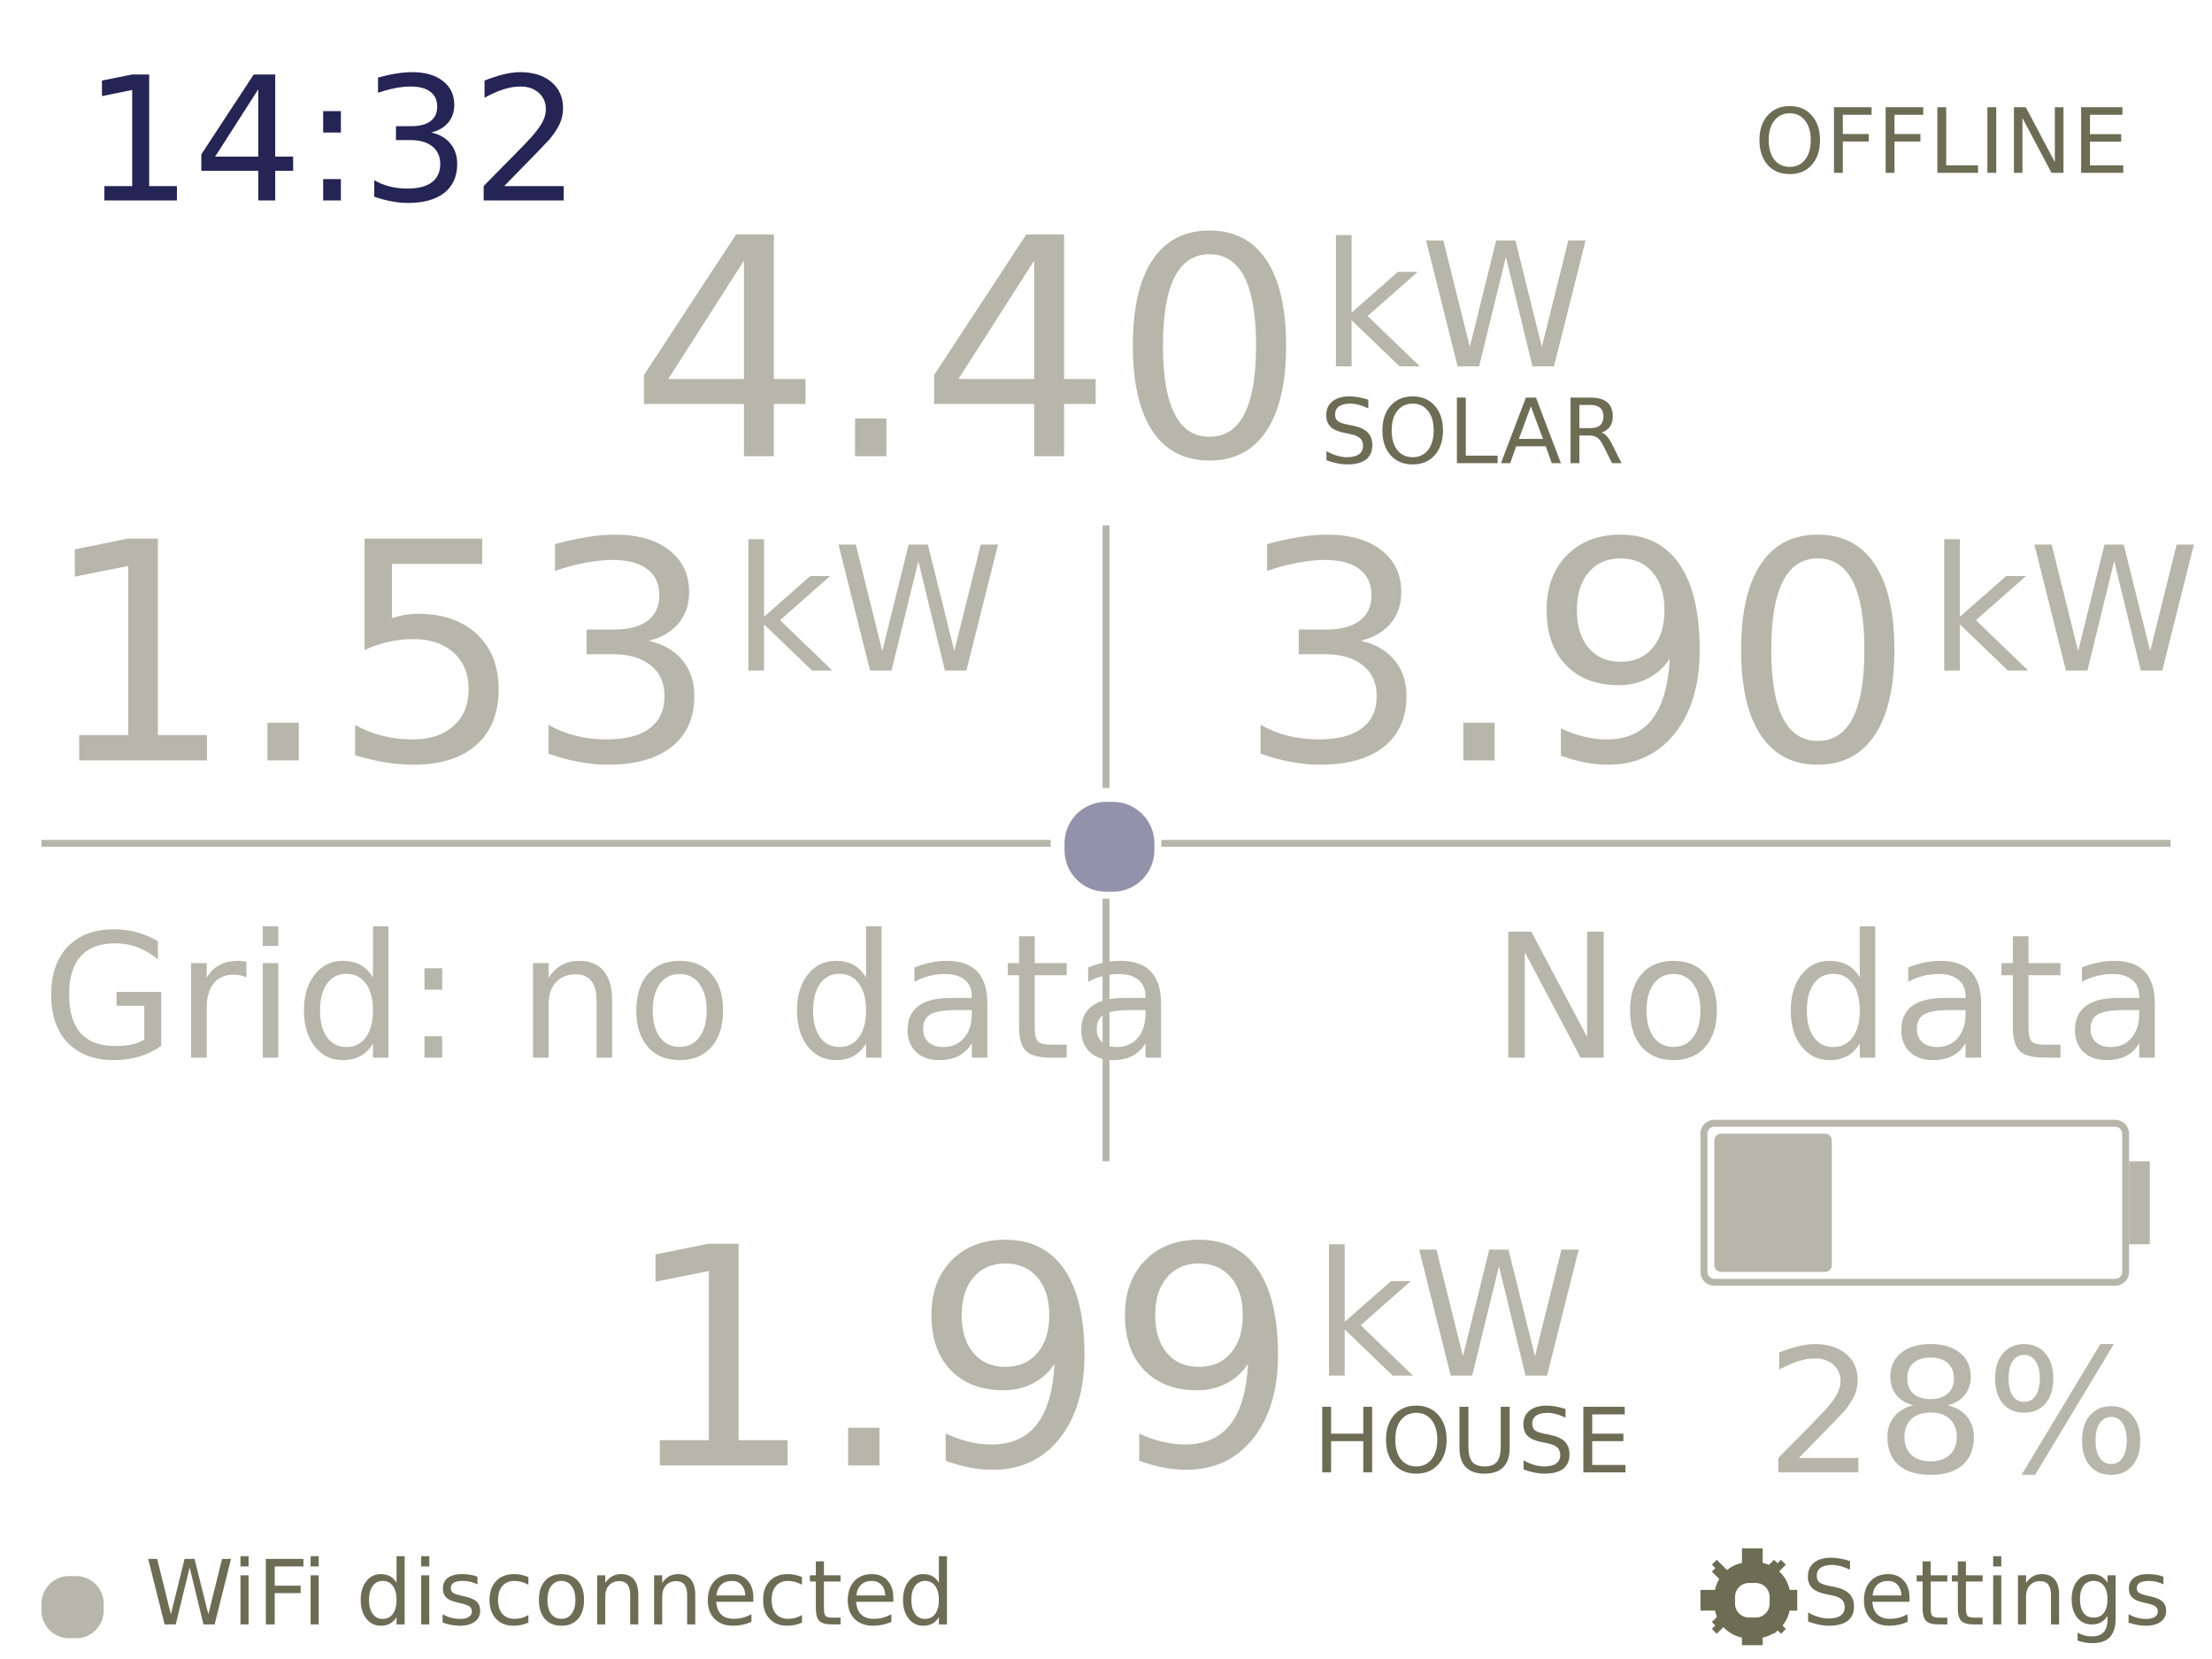
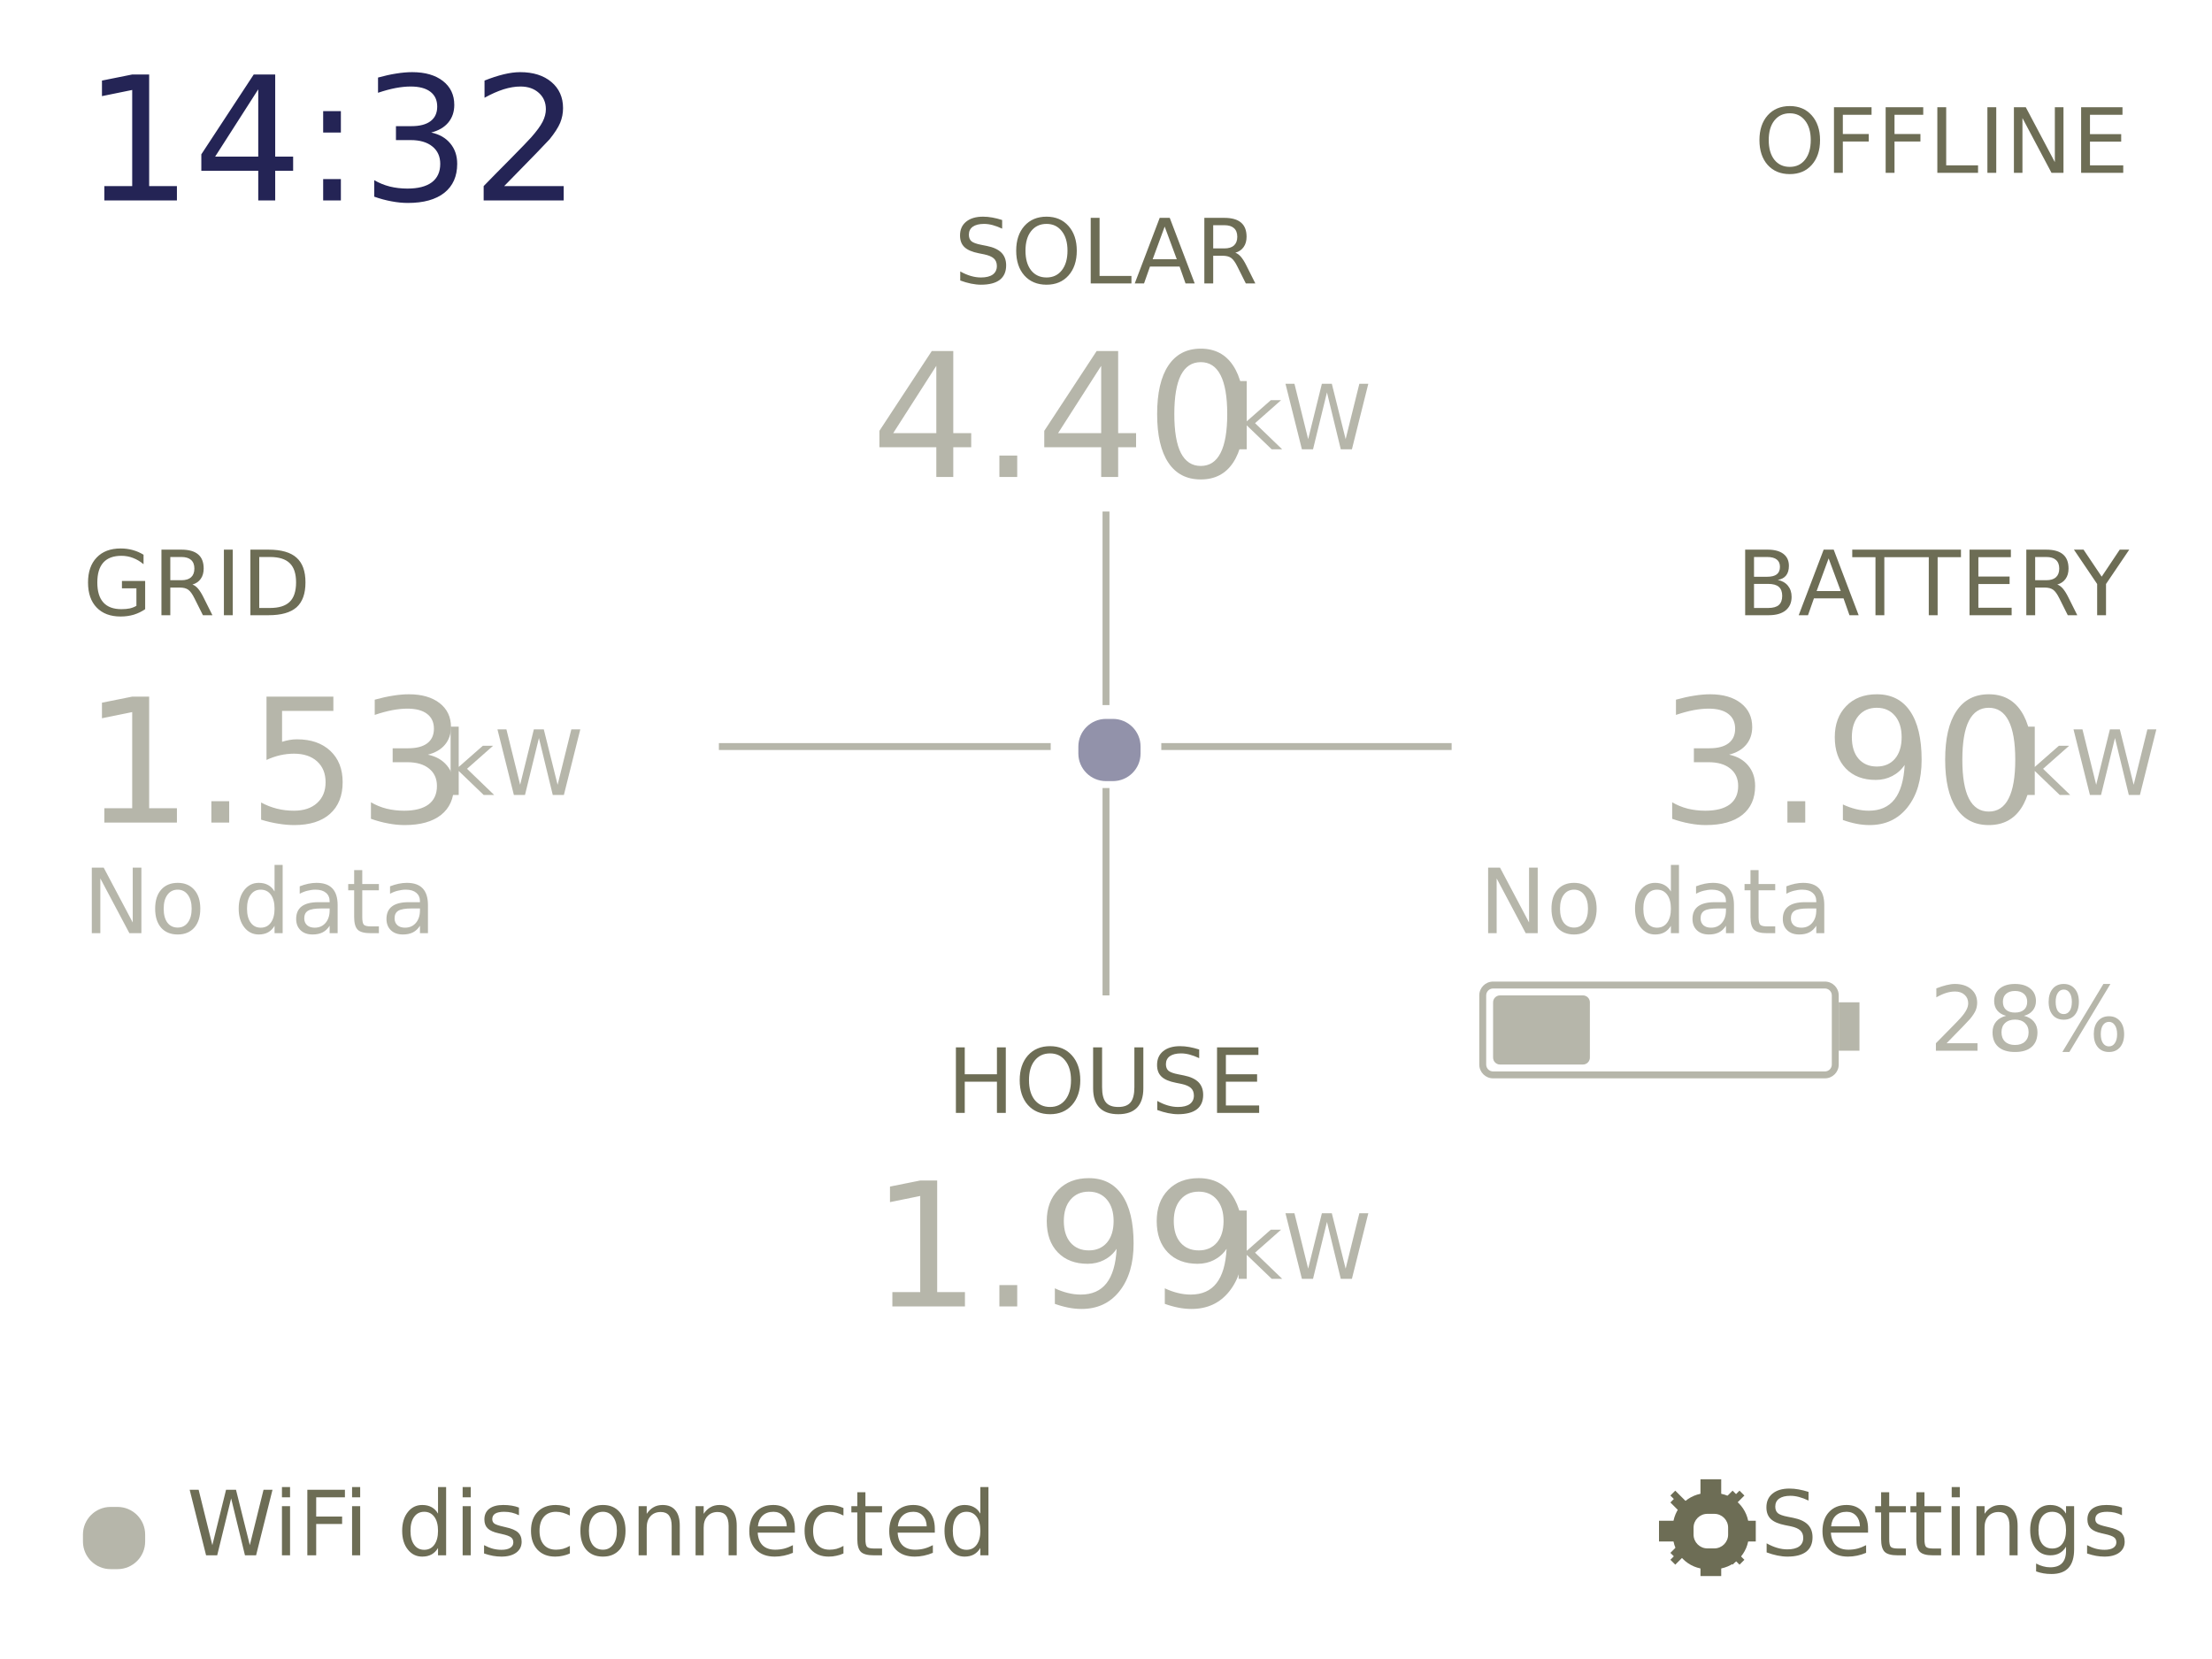
<svg xmlns="http://www.w3.org/2000/svg" width="960" height="720" viewBox="0 0 320 240">
  <style>text{font-family:DejaVu Sans,sans-serif}</style>
  <rect x="0" y="0" width="320" height="240" rx="0" fill="#ffffff" />
  <text x="12" y="29" font-size="25" text-anchor="start" fill="#242455">14:32</text>
  <text x="308" y="25" font-size="13" text-anchor="end" fill="#6d6d55">OFFLINE</text>
-   <text x="91" y="66" font-size="44" text-anchor="start" fill="#b6b6aa">4.40</text>
-   <text x="191" y="53" font-size="25" text-anchor="start" fill="#b6b6aa">kW</text>
-   <text x="191" y="67" font-size="13" text-anchor="start" fill="#6d6d55">SOLAR</text>
-   <text x="90" y="212" font-size="44" text-anchor="start" fill="#b6b6aa">1.99</text>
-   <text x="190" y="199" font-size="25" text-anchor="start" fill="#b6b6aa">kW</text>
-   <text x="190" y="213" font-size="13" text-anchor="start" fill="#6d6d55">HOUSE</text>
-   <text x="6" y="110" font-size="44" text-anchor="start" fill="#b6b6aa">1.53</text>
-   <text x="106" y="97" font-size="25" text-anchor="start" fill="#b6b6aa">kW</text>
-   <text x="179" y="110" font-size="44" text-anchor="start" fill="#b6b6aa">3.90</text>
-   <text x="279" y="97" font-size="25" text-anchor="start" fill="#b6b6aa">kW</text>
-   <text x="6" y="153" font-size="25" text-anchor="start" fill="#b6b6aa">Grid: no data</text>
-   <text x="314" y="153" font-size="25" text-anchor="end" fill="#b6b6aa">No data</text>
-   <rect x="246" y="162" width="62" height="24" rx="2" fill="#b6b6aa" />
-   <rect x="308" y="168" width="3" height="12" rx="0" fill="#b6b6aa" />
-   <rect x="247" y="163" width="60" height="22" rx="1" fill="#ffffff" />
-   <rect x="248" y="164" width="17" height="20" rx="1" fill="#b6b6aa" />
-   <text x="311" y="213" font-size="25" text-anchor="end" fill="#b6b6aa">28%</text>
-   <path d="M160 76 L160 114" fill="none" stroke="#b6b6aa" />
-   <path d="M6 122 L152 122" fill="none" stroke="#b6b6aa" />
-   <path d="M168 122 L314 122" fill="none" stroke="#b6b6aa" />
-   <path d="M160 130 L160 168" fill="none" stroke="#b6b6aa" />
-   <rect x="154" y="116" width="13" height="13" rx="6" fill="#9292aa" />
-   <rect x="6" y="228" width="9" height="9" rx="4" fill="#b6b6aa" />
-   <text x="21" y="235" font-size="13" text-anchor="start" fill="#6d6d55">WiFi disconnected</text>
-   <text x="314" y="235" font-size="13" text-anchor="end" fill="#6d6d55">Settings</text>
-   <rect x="252" y="224" width="3" height="14" rx="0" fill="#6d6d55" />
-   <rect x="246" y="230" width="14" height="3" rx="0" fill="#6d6d55" />
-   <path d="M248 226 L258 236" fill="none" stroke="#6d6d55" />
-   <path d="M248 227 L257 236" fill="none" stroke="#6d6d55" />
-   <path d="M248 236 L258 226" fill="none" stroke="#6d6d55" />
-   <path d="M248 235 L257 226" fill="none" stroke="#6d6d55" />
-   <rect x="248" y="226" width="11" height="11" rx="5" fill="#6d6d55" />
-   <rect x="251" y="229" width="5" height="5" rx="2" fill="#ffffff" />
+   <text x="160" y="41" font-size="13" text-anchor="middle" fill="#6d6d55">SOLAR</text>
+   <text x="126" y="69" font-size="25" text-anchor="start" fill="#b6b6aa">4.40</text>
+   <text x="178" y="65" font-size="13" text-anchor="start" fill="#b6b6aa">kW</text>
+   <text x="12" y="89" font-size="13" text-anchor="start" fill="#6d6d55">GRID</text>
+   <text x="12" y="119" font-size="25" text-anchor="start" fill="#b6b6aa">1.53</text>
+   <text x="64" y="115" font-size="13" text-anchor="start" fill="#b6b6aa">kW</text>
+   <text x="308" y="89" font-size="13" text-anchor="end" fill="#6d6d55">BATTERY</text>
+   <text x="240" y="119" font-size="25" text-anchor="start" fill="#b6b6aa">3.90</text>
+   <text x="292" y="115" font-size="13" text-anchor="start" fill="#b6b6aa">kW</text>
+   <text x="160" y="161" font-size="13" text-anchor="middle" fill="#6d6d55">HOUSE</text>
+   <text x="126" y="189" font-size="25" text-anchor="start" fill="#b6b6aa">1.99</text>
+   <text x="178" y="185" font-size="13" text-anchor="start" fill="#b6b6aa">kW</text>
+   <text x="12" y="135" font-size="13" text-anchor="start" fill="#b6b6aa">No data</text>
+   <text x="214" y="135" font-size="13" text-anchor="start" fill="#b6b6aa">No data</text>
+   <rect x="214" y="142" width="52" height="14" rx="2" fill="#b6b6aa" />
+   <rect x="266" y="145" width="3" height="7" rx="0" fill="#b6b6aa" />
+   <rect x="215" y="143" width="50" height="12" rx="1" fill="#ffffff" />
+   <rect x="216" y="144" width="14" height="10" rx="1" fill="#b6b6aa" />
+   <text x="308" y="152" font-size="13" text-anchor="end" fill="#b6b6aa">28%</text>
+   <path d="M160 74 L160 102" fill="none" stroke="#b6b6aa" />
+   <path d="M104 108 L152 108" fill="none" stroke="#b6b6aa" />
+   <path d="M168 108 L210 108" fill="none" stroke="#b6b6aa" />
+   <path d="M160 114 L160 144" fill="none" stroke="#b6b6aa" />
+   <rect x="156" y="104" width="9" height="9" rx="4" fill="#9292aa" />
+   <rect x="12" y="218" width="9" height="9" rx="4" fill="#b6b6aa" />
+   <text x="27" y="225" font-size="13" text-anchor="start" fill="#6d6d55">WiFi disconnected</text>
+   <text x="308" y="225" font-size="13" text-anchor="end" fill="#6d6d55">Settings</text>
+   <rect x="246" y="214" width="3" height="14" rx="0" fill="#6d6d55" />
+   <rect x="240" y="220" width="14" height="3" rx="0" fill="#6d6d55" />
+   <path d="M242 216 L252 226" fill="none" stroke="#6d6d55" />
+   <path d="M242 217 L251 226" fill="none" stroke="#6d6d55" />
+   <path d="M242 226 L252 216" fill="none" stroke="#6d6d55" />
+   <path d="M242 225 L251 216" fill="none" stroke="#6d6d55" />
+   <rect x="242" y="216" width="11" height="11" rx="5" fill="#6d6d55" />
+   <rect x="245" y="219" width="5" height="5" rx="2" fill="#ffffff" />
</svg>
